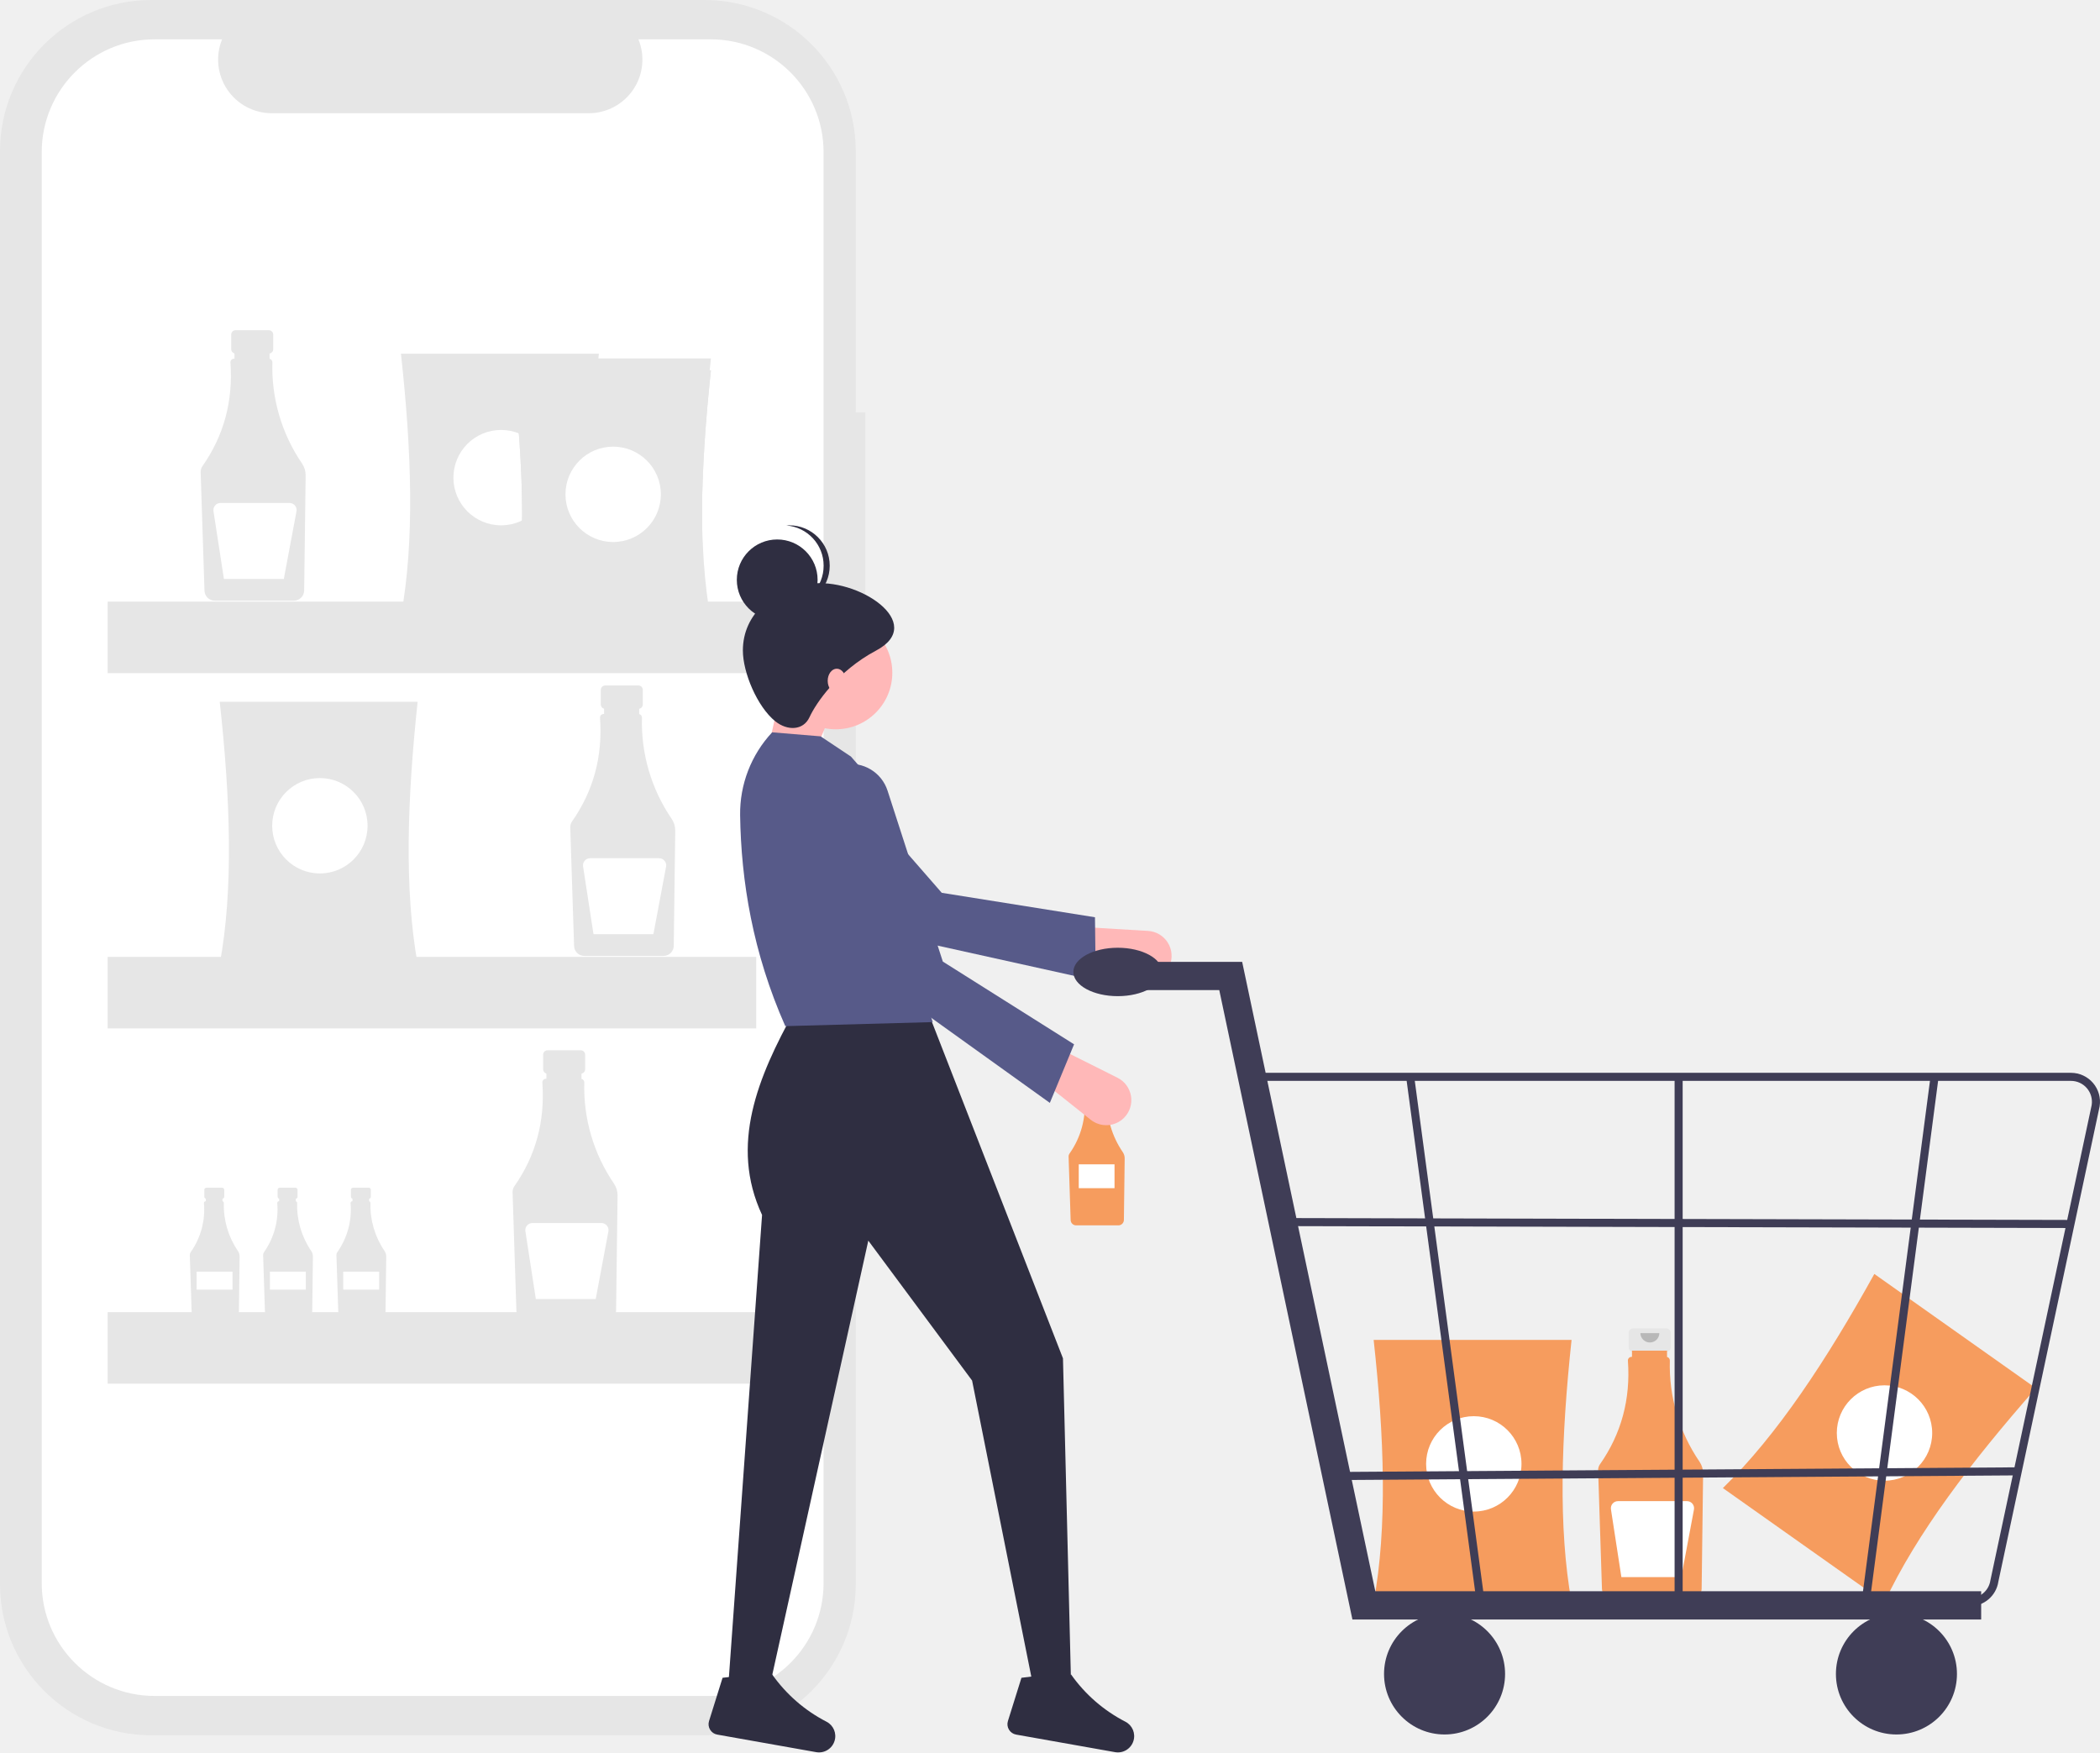
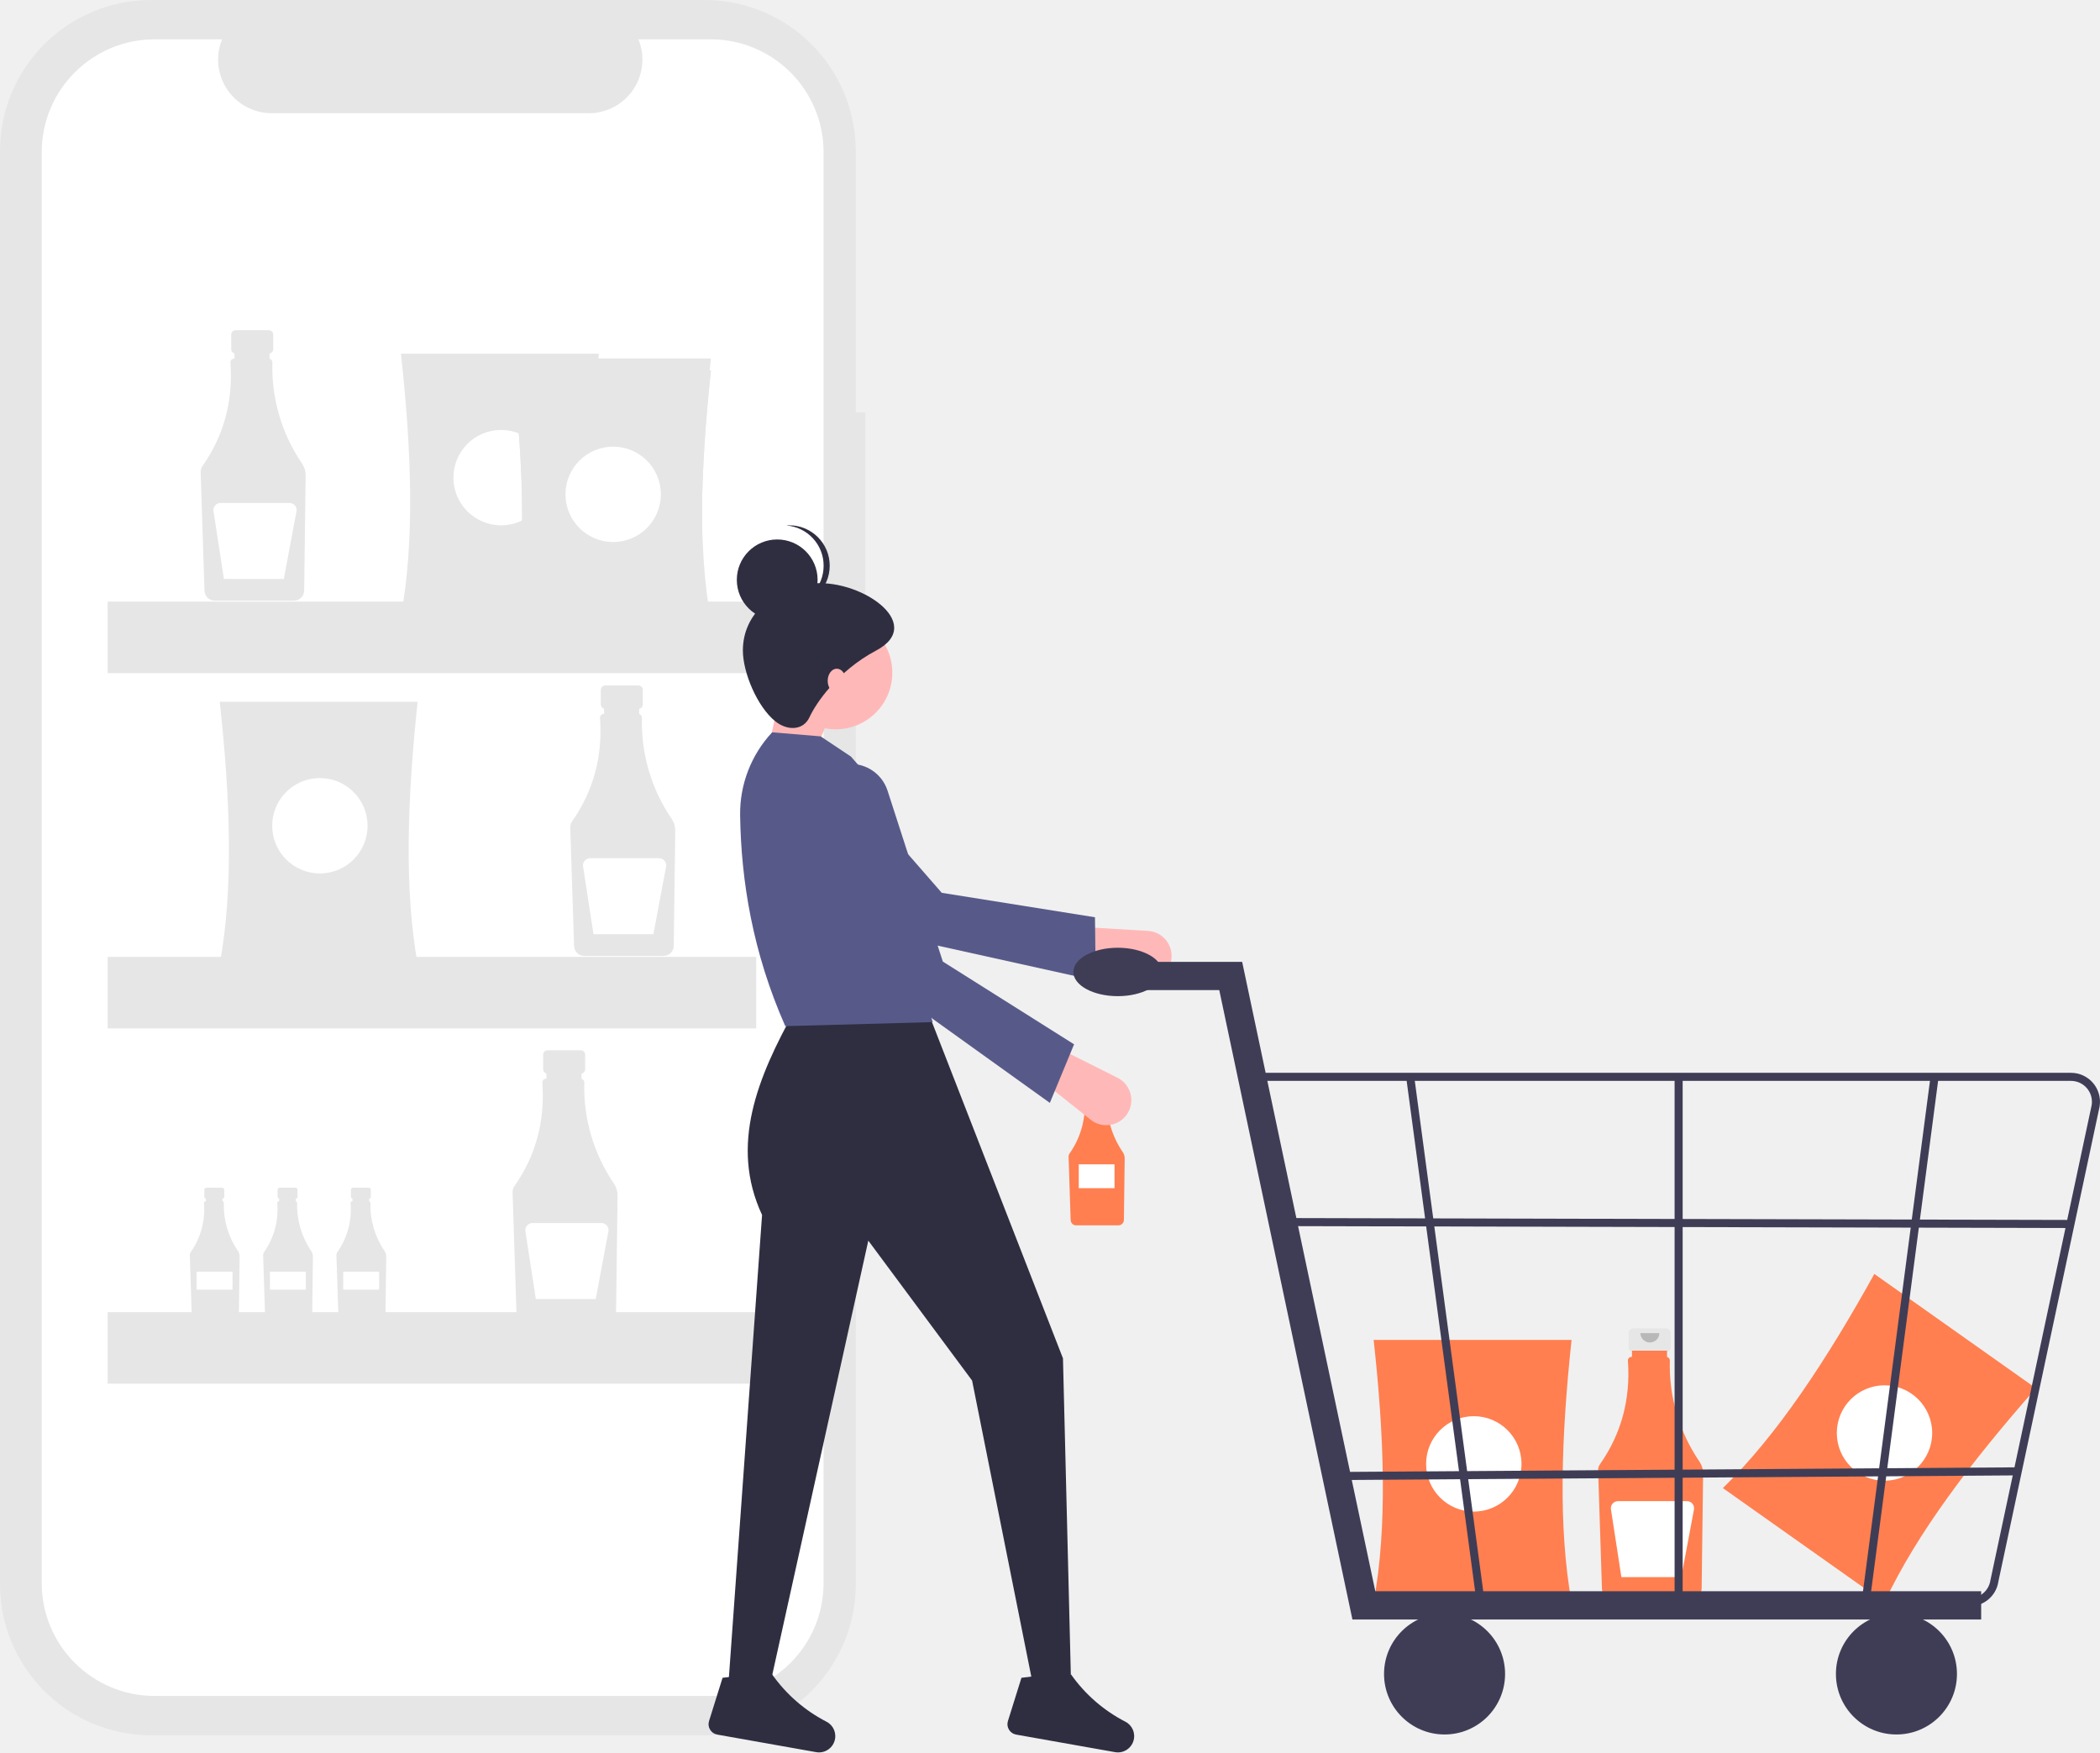
<svg xmlns="http://www.w3.org/2000/svg" data-name="Layer 1" width="888" height="741.048" viewBox="0 0 888 741.048">
  <path d="M521.896,253.856H517.864v-110.453a63.927,63.927,0,0,0-63.927-63.927H219.927A63.927,63.927,0,0,0,156,143.403V749.357A63.927,63.927,0,0,0,219.927,813.284H453.937a63.927,63.927,0,0,0,63.927-63.927V332.478h4.032Z" transform="translate(-156 -79.47583)" fill="#e6e6e6" />
  <path d="M456.516,96.107h-30.546a22.681,22.681,0,0,1-21,31.247H270.91a22.681,22.681,0,0,1-21-31.247h-28.53a47.74,47.74,0,0,0-47.74,47.74V748.912a47.74,47.74,0,0,0,47.74,47.74H456.516a47.74,47.74,0,0,0,47.74-47.74V143.848A47.74,47.74,0,0,0,456.516,96.107Z" transform="translate(-156 -79.47583)" fill="#fff" />
  <path d="M269.672,219.111H255.633a1.861,1.861,0,0,0-1.861,1.861v6.162a1.861,1.861,0,0,0,1.861,1.861h2.327v9.233h9.386v-9.233h2.327a1.861,1.861,0,0,0,1.861-1.861v-6.162A1.861,1.861,0,0,0,269.672,219.111Z" transform="translate(-156 -79.47583)" fill="#e6e6e6" />
  <path d="M283.734,275.507a72.178,72.178,0,0,1-12.557-42.794,1.522,1.522,0,0,0-1.188-1.519v-2.663H255.162v2.626h-.204a1.521,1.521,0,0,0-1.519,1.523q0.0.055.004.111,1.752,24.425-11.833,43.808a4.193,4.193,0,0,0-.759,2.541l1.621,50.151a4.341,4.341,0,0,0,4.304,4.19h33.537a4.343,4.343,0,0,0,4.307-4.264l.625-48.693A8.788,8.788,0,0,0,283.734,275.507Z" transform="translate(-156 -79.47583)" fill="#e6e6e6" />
  <path d="M278.425,292.166H249.234a2.997,2.997,0,0,0-2.962,3.453l4.411,28.673h25.33l5.358-28.577a2.997,2.997,0,0,0-2.946-3.549Z" transform="translate(-156 -79.47583)" fill="#fff" />
  <path d="M425.957,369.345H411.917a1.861,1.861,0,0,0-1.861,1.861v6.162a1.861,1.861,0,0,0,1.861,1.861h2.327v9.233h9.386V379.23h2.327a1.861,1.861,0,0,0,1.861-1.861v-6.162A1.861,1.861,0,0,0,425.957,369.345Z" transform="translate(-156 -79.47583)" fill="#e6e6e6" />
  <path d="M440.019,425.742a72.178,72.178,0,0,1-12.557-42.794,1.522,1.522,0,0,0-1.188-1.519V378.767H411.446v2.626h-.204a1.521,1.521,0,0,0-1.519,1.523q0.0.055.004.111,1.752,24.425-11.833,43.808a4.193,4.193,0,0,0-.759,2.541l1.621,50.151a4.341,4.341,0,0,0,4.304,4.19h33.537a4.343,4.343,0,0,0,4.307-4.264l.625-48.693A8.788,8.788,0,0,0,440.019,425.742Z" transform="translate(-156 -79.47583)" fill="#e6e6e6" />
  <path d="M434.71,442.401H405.518a2.997,2.997,0,0,0-2.962,3.453l4.411,28.673h25.33l5.358-28.577a2.997,2.997,0,0,0-2.946-3.549Z" transform="translate(-156 -79.47583)" fill="#fff" />
  <path d="M249.935,581.733h-6.659a.883.883,0,0,0-.883.883v2.923a.883.883,0,0,0,.883.883h1.104v4.38h4.452v-4.38H249.935a.883.883,0,0,0,.883-.883v-2.923A.883.883,0,0,0,249.935,581.733Z" transform="translate(-156 -79.47583)" fill="#e6e6e6" />
  <path d="M256.605,608.484a34.237,34.237,0,0,1-5.956-20.299.722.722,0,0,0-.564-.721v-1.263H243.052v1.245h-.097a.722.722,0,0,0-.721.723q0,.026.002.053a31.246,31.246,0,0,1-5.613,20.78,1.989,1.989,0,0,0-.36,1.205l.769,23.789a2.059,2.059,0,0,0,2.042,1.988h15.908a2.06,2.06,0,0,0,2.043-2.023l.296-23.097A4.168,4.168,0,0,0,256.605,608.484Z" transform="translate(-156 -79.47583)" fill="#e6e6e6" />
  <rect x="83.137" y="537.753" width="15.179" height="7.59" fill="#fff" />
  <path d="M280.935,581.733h-6.659a.883.883,0,0,0-.883.883v2.923a.883.883,0,0,0,.883.883h1.104v4.38h4.452v-4.38H280.935a.883.883,0,0,0,.883-.883v-2.923A.883.883,0,0,0,280.935,581.733Z" transform="translate(-156 -79.47583)" fill="#e6e6e6" />
  <path d="M287.605,608.484a34.237,34.237,0,0,1-5.956-20.299.722.722,0,0,0-.564-.721v-1.263H274.052v1.245h-.097a.722.722,0,0,0-.721.723q0,.026.002.053a31.246,31.246,0,0,1-5.613,20.78,1.989,1.989,0,0,0-.36,1.205l.769,23.789a2.059,2.059,0,0,0,2.042,1.988h15.908a2.06,2.06,0,0,0,2.043-2.023l.296-23.097A4.168,4.168,0,0,0,287.605,608.484Z" transform="translate(-156 -79.47583)" fill="#e6e6e6" />
  <rect x="114.137" y="537.753" width="15.179" height="7.59" fill="#fff" />
  <path d="M311.935,581.733h-6.659a.883.883,0,0,0-.883.883v2.923a.883.883,0,0,0,.883.883h1.104v4.38h4.452v-4.38H311.935a.883.883,0,0,0,.883-.883v-2.923A.883.883,0,0,0,311.935,581.733Z" transform="translate(-156 -79.47583)" fill="#e6e6e6" />
  <path d="M318.605,608.484a34.237,34.237,0,0,1-5.956-20.299.722.722,0,0,0-.564-.721v-1.263H305.052v1.245h-.097a.722.722,0,0,0-.721.723q0,.026.002.053a31.246,31.246,0,0,1-5.613,20.78,1.989,1.989,0,0,0-.36,1.205l.769,23.789a2.059,2.059,0,0,0,2.042,1.988h15.908a2.06,2.06,0,0,0,2.043-2.023l.296-23.097A4.168,4.168,0,0,0,318.605,608.484Z" transform="translate(-156 -79.47583)" fill="#e6e6e6" />
  <rect x="145.137" y="537.753" width="15.179" height="7.59" fill="#fff" />
  <path d="M401.567,523.613H387.528a1.861,1.861,0,0,0-1.861,1.861v6.162a1.861,1.861,0,0,0,1.861,1.861h2.327v9.233h9.386v-9.233h2.327a1.861,1.861,0,0,0,1.861-1.861v-6.162A1.861,1.861,0,0,0,401.567,523.613Z" transform="translate(-156 -79.47583)" fill="#e6e6e6" />
  <path d="M415.629,580.01a72.178,72.178,0,0,1-12.557-42.794,1.522,1.522,0,0,0-1.188-1.519v-2.663H387.057v2.626h-.204a1.521,1.521,0,0,0-1.519,1.523q0.0.055.004.111,1.752,24.425-11.833,43.808a4.193,4.193,0,0,0-.759,2.541l1.621,50.151a4.341,4.341,0,0,0,4.304,4.19h33.537a4.343,4.343,0,0,0,4.307-4.264l.625-48.693A8.788,8.788,0,0,0,415.629,580.01Z" transform="translate(-156 -79.47583)" fill="#e6e6e6" />
  <path d="M410.32,596.668H381.129a2.997,2.997,0,0,0-2.962,3.453l4.411,28.673h25.33l5.358-28.577a2.997,2.997,0,0,0-2.946-3.549Z" transform="translate(-156 -79.47583)" fill="#fff" />
  <path d="M409.232,339.938H325.544c5.851-31.633,4.505-69.832,0-110.911h83.688C404.847,270.107,403.536,308.305,409.232,339.938Z" transform="translate(-156 -79.47583)" fill="#e6e6e6" />
  <circle cx="211.892" cy="201.982" r="20.166" fill="#fff" />
  <path d="M332.602,487.148H248.914c5.851-31.633,4.505-69.832,0-110.911H332.602C328.217,417.316,326.907,455.515,332.602,487.148Z" transform="translate(-156 -79.47583)" fill="#e6e6e6" />
  <circle cx="135.262" cy="349.192" r="20.166" fill="#fff" />
  <path d="M456.621,346.996H372.933c5.851-31.633,4.505-69.832,0-110.911h83.688C452.236,277.165,450.926,315.363,456.621,346.996Z" transform="translate(-156 -79.47583)" fill="#e6e6e6" />
  <circle cx="259.281" cy="209.04" r="20.166" fill="#fff" />
  <path d="M456.621,341.955H372.933c5.851-31.633,4.505-69.832,0-110.911h83.688C452.236,272.123,450.926,310.322,456.621,341.955Z" transform="translate(-156 -79.47583)" fill="#e6e6e6" />
  <circle cx="259.281" cy="203.998" r="20.166" fill="#fff" />
  <path d="M456.621,346.996H372.933c5.851-31.633,4.505-69.832,0-110.911h83.688C452.236,277.165,450.926,315.363,456.621,346.996Z" transform="translate(-156 -79.47583)" fill="#e6e6e6" />
  <circle cx="259.281" cy="209.04" r="20.166" fill="#fff" />
  <rect x="45.525" y="254.413" width="274.254" height="30.249" fill="#e6e6e6" />
  <rect x="45.525" y="404.647" width="274.254" height="30.249" fill="#e6e6e6" />
  <rect x="45.525" y="554.882" width="274.254" height="30.249" fill="#e6e6e6" />
-   <path d="M952.855,757.075l-68.325-48.326c23.044-22.448,44.002-54.411,64.046-90.551l68.325,48.326C989.599,697.53,966.471,727.96,952.855,757.075Z" transform="translate(-156 -79.47583)" fill="#f69c5e" />
+   <path d="M952.855,757.075l-68.325-48.326c23.044-22.448,44.002-54.411,64.046-90.551l68.325,48.326C989.599,697.53,966.471,727.96,952.855,757.075Z" transform="translate(-156 -79.47583)" fill="#ff7f50" />
  <circle cx="796.873" cy="605.982" r="20.166" fill="#fff" />
  <path d="M623.262,536.554h-7.5a.994.994,0,0,0-.994.994v3.292a.994.994,0,0,0,.994.994h1.243v4.932h5.014v-4.932h1.243a.994.994,0,0,0,.994-.994v-3.292A.994.994,0,0,0,623.262,536.554Z" transform="translate(-156 -79.47583)" fill="#e6e6e6" />
-   <path d="M630.774,566.682a38.558,38.558,0,0,1-6.708-22.861.813.813,0,0,0-.635-.812v-1.422h-7.921v1.403h-.109a.813.813,0,0,0-.812.814q0,.03.002.059a35.189,35.189,0,0,1-6.322,23.403,2.24,2.24,0,0,0-.405,1.357l.866,26.792a2.319,2.319,0,0,0,2.299,2.238h17.916a2.32,2.32,0,0,0,2.301-2.278l.334-26.012A4.695,4.695,0,0,0,630.774,566.682Z" transform="translate(-156 -79.47583)" fill="#f69c5e" />
+   <path d="M630.774,566.682a38.558,38.558,0,0,1-6.708-22.861.813.813,0,0,0-.635-.812v-1.422h-7.921v1.403h-.109a.813.813,0,0,0-.812.814q0,.03.002.059a35.189,35.189,0,0,1-6.322,23.403,2.24,2.24,0,0,0-.405,1.357l.866,26.792a2.319,2.319,0,0,0,2.299,2.238h17.916a2.32,2.32,0,0,0,2.301-2.278l.334-26.012A4.695,4.695,0,0,0,630.774,566.682Z" transform="translate(-156 -79.47583)" fill="#ff7f50" />
  <path d="M621.699,537.627a2.145,2.145,0,0,1-4.291,0" transform="translate(-156 -79.47583)" opacity="0.2" style="isolation:isolate" />
  <rect x="456.161" y="492.368" width="15.124" height="10.083" fill="#fff" />
  <path d="M860.602,641.218H846.563a1.861,1.861,0,0,0-1.861,1.861v6.162a1.861,1.861,0,0,0,1.861,1.861h2.327v9.233h9.386v-9.233h2.327a1.861,1.861,0,0,0,1.861-1.861V643.079A1.861,1.861,0,0,0,860.602,641.218Z" transform="translate(-156 -79.47583)" fill="#e6e6e6" />
-   <path d="M874.664,697.615a72.178,72.178,0,0,1-12.557-42.794,1.522,1.522,0,0,0-1.188-1.519v-2.663H846.092v2.626h-.204a1.521,1.521,0,0,0-1.519,1.523q0.0.055.004.111,1.752,24.425-11.833,43.808a4.193,4.193,0,0,0-.759,2.541l1.621,50.151a4.341,4.341,0,0,0,4.304,4.19h33.537a4.343,4.343,0,0,0,4.307-4.264l.625-48.693A8.788,8.788,0,0,0,874.664,697.615Z" transform="translate(-156 -79.47583)" fill="#f69c5e" />
+   <path d="M874.664,697.615a72.178,72.178,0,0,1-12.557-42.794,1.522,1.522,0,0,0-1.188-1.519v-2.663H846.092v2.626h-.204a1.521,1.521,0,0,0-1.519,1.523q0.0.055.004.111,1.752,24.425-11.833,43.808a4.193,4.193,0,0,0-.759,2.541l1.621,50.151a4.341,4.341,0,0,0,4.304,4.19h33.537a4.343,4.343,0,0,0,4.307-4.264l.625-48.693A8.788,8.788,0,0,0,874.664,697.615Z" transform="translate(-156 -79.47583)" fill="#ff7f50" />
  <path d="M857.676,643.226a4.016,4.016,0,0,1-8.031,0" transform="translate(-156 -79.47583)" opacity="0.2" style="isolation:isolate" />
  <path d="M869.355,714.273H840.164a2.997,2.997,0,0,0-2.962,3.453l4.411,28.673h25.33l5.358-28.577a2.997,2.997,0,0,0-2.946-3.549Z" transform="translate(-156 -79.47583)" fill="#fff" />
-   <path d="M820.546,756.996H736.858c5.851-31.633,4.505-69.832,0-110.911H820.546C816.161,687.164,814.851,725.362,820.546,756.996Z" transform="translate(-156 -79.47583)" fill="#f69c5e" />
+   <path d="M820.546,756.996H736.858c5.851-31.633,4.505-69.832,0-110.911H820.546C816.161,687.164,814.851,725.362,820.546,756.996Z" transform="translate(-156 -79.47583)" fill="#ff7f50" />
  <circle cx="623.206" cy="619.039" r="20.166" fill="#fff" />
  <polygon points="322.243 328.466 341.03 326.758 352.986 297.724 331.637 285.768 322.243 328.466" fill="#ffb8b8" />
  <path d="M650.66,487.65v0a10.593,10.593,0,0,0-9.202-14.517l-29.17-1.739-4.295,14.282,30.029,8.247A10.593,10.593,0,0,0,650.66,487.65Z" transform="translate(-156 -79.47583)" fill="#ffb8b8" />
  <path d="M619.339,494.163l-.321-26.8-64.793-10.339L504.31,399.777a16.338,16.338,0,0,0-21.294-2.912l0,0a16.338,16.338,0,0,0-2.846,24.922l41.18,50.678Z" transform="translate(-156 -79.47583)" fill="#575a89" />
  <path d="M463.726,795.643h17.079L523.168,604.109l43.887,59.169,25.619,128.095h16.225l-3.416-137.488-57.216-146.882H491.906c-15.402,27.874-27.485,56.608-13.663,86.251Z" transform="translate(-156 -79.47583)" fill="#2f2e41" />
  <path d="M582.204,807.276a4.457,4.457,0,0,0,3.476,5.718l41.793,7.417a6.876,6.876,0,0,0,7.801-4.713h0a6.834,6.834,0,0,0-3.342-8.126,63.902,63.902,0,0,1-23.048-20.038c-4.593,4.277-9.727,3.875-15.179.723l-5.782.723Z" transform="translate(-156 -79.47583)" fill="#2f2e41" />
  <path d="M455.818,807.276a4.457,4.457,0,0,0,3.476,5.718l41.793,7.417a6.876,6.876,0,0,0,7.801-4.713h0a6.834,6.834,0,0,0-3.342-8.126,63.902,63.902,0,0,1-23.048-20.038c-4.593,4.277-9.727,3.875-15.179.723l-5.782.723Z" transform="translate(-156 -79.47583)" fill="#2f2e41" />
  <circle cx="353.413" cy="284.487" r="23.911" fill="#ffb8b8" />
  <path d="M488.064,513.407,550.403,511.699l-18.308-57.62c11.377-18.239-.073-36.46-16.278-54.677l-12.809-8.54-20.495-1.708h0a50.314,50.314,0,0,0-13.549,35.05C469.369,452.032,474.297,482.324,488.064,513.407Z" transform="translate(-156 -79.47583)" fill="#575a89" />
  <path d="M631.291,552.192h0a10.593,10.593,0,0,0-2.749-16.966L602.409,522.151l-9.567,11.441,24.363,19.395A10.593,10.593,0,0,0,631.291,552.192Z" transform="translate(-156 -79.47583)" fill="#ffb8b8" />
  <path d="M599.933,545.858l10.248-24.765-55.502-34.994-23.37-72.268a16.338,16.338,0,0,0-18.432-11.054h0a16.338,16.338,0,0,0-12.421,21.793l17.923,62.791Z" transform="translate(-156 -79.47583)" fill="#575a89" />
  <path d="M470.13,354.569c0,9.304,6.042,23.712,13.663,29.889,5.128,4.156,11.905,3.981,14.517-1.708,2.68-5.836,11.919-19.552,28.181-28.181,21.678-11.503-7.688-31.182-28.181-28.181C482.911,328.643,470.13,339.005,470.13,354.569Z" transform="translate(-156 -79.47583)" fill="#2f2e41" />
  <circle cx="328.648" cy="245.205" r="17.079" fill="#2f2e41" />
  <path d="M504.289,318.703a17.069,17.069,0,0,0-15.798-17.015c.424-.032.849-.065,1.281-.065a17.079,17.079,0,0,1,0,34.159c-.432,0-.857-.033-1.281-.065A17.069,17.069,0,0,0,504.289,318.703Z" transform="translate(-156 -79.47583)" fill="#2f2e41" />
  <ellipse cx="353.84" cy="287.903" rx="3.843" ry="5.124" fill="#ffb8b8" />
  <polygon points="837.751 684.845 571.879 684.845 515.578 418.694 467.529 418.694 467.529 406.752 525.258 406.752 581.559 672.902 837.751 672.902 837.751 684.845" fill="#3f3d56" />
  <circle cx="610.841" cy="707.877" r="25.591" fill="#3f3d56" />
  <circle cx="801.923" cy="707.877" r="25.591" fill="#3f3d56" />
  <path d="M988.903,758.697H730.225L684.584,533.145h347.151a12.265,12.265,0,0,1,12.116,14.167l-42.833,201.025A12.204,12.204,0,0,1,988.903,758.697Zm-255.869-3.412H988.903a8.806,8.806,0,0,0,8.742-7.477l42.833-201.025a8.85,8.85,0,0,0-8.744-10.225H688.726Z" transform="translate(-156 -79.47583)" fill="#3f3d56" />
  <polygon points="624.513 678.499 594.623 455.653 597.989 455.097 627.879 677.943 624.513 678.499" fill="#3f3d56" />
  <polygon points="790.712 676.788 787.343 676.242 816.36 455.102 819.729 455.648 790.712 676.788" fill="#3f3d56" />
  <rect x="708.115" y="455.375" width="3.412" height="222.846" fill="#3f3d56" />
  <rect x="865.451" y="431.522" width="3.412" height="330.296" transform="translate(112.3889 1382.904) rotate(-89.86127)" fill="#3f3d56" />
  <rect x="718.838" y="700.962" width="290.178" height="3.412" transform="translate(-160.7831 -73.5538) rotate(-0.39166)" fill="#3f3d56" />
  <ellipse cx="472.648" cy="411.017" rx="18.767" ry="10.237" fill="#3f3d56" />
</svg>
